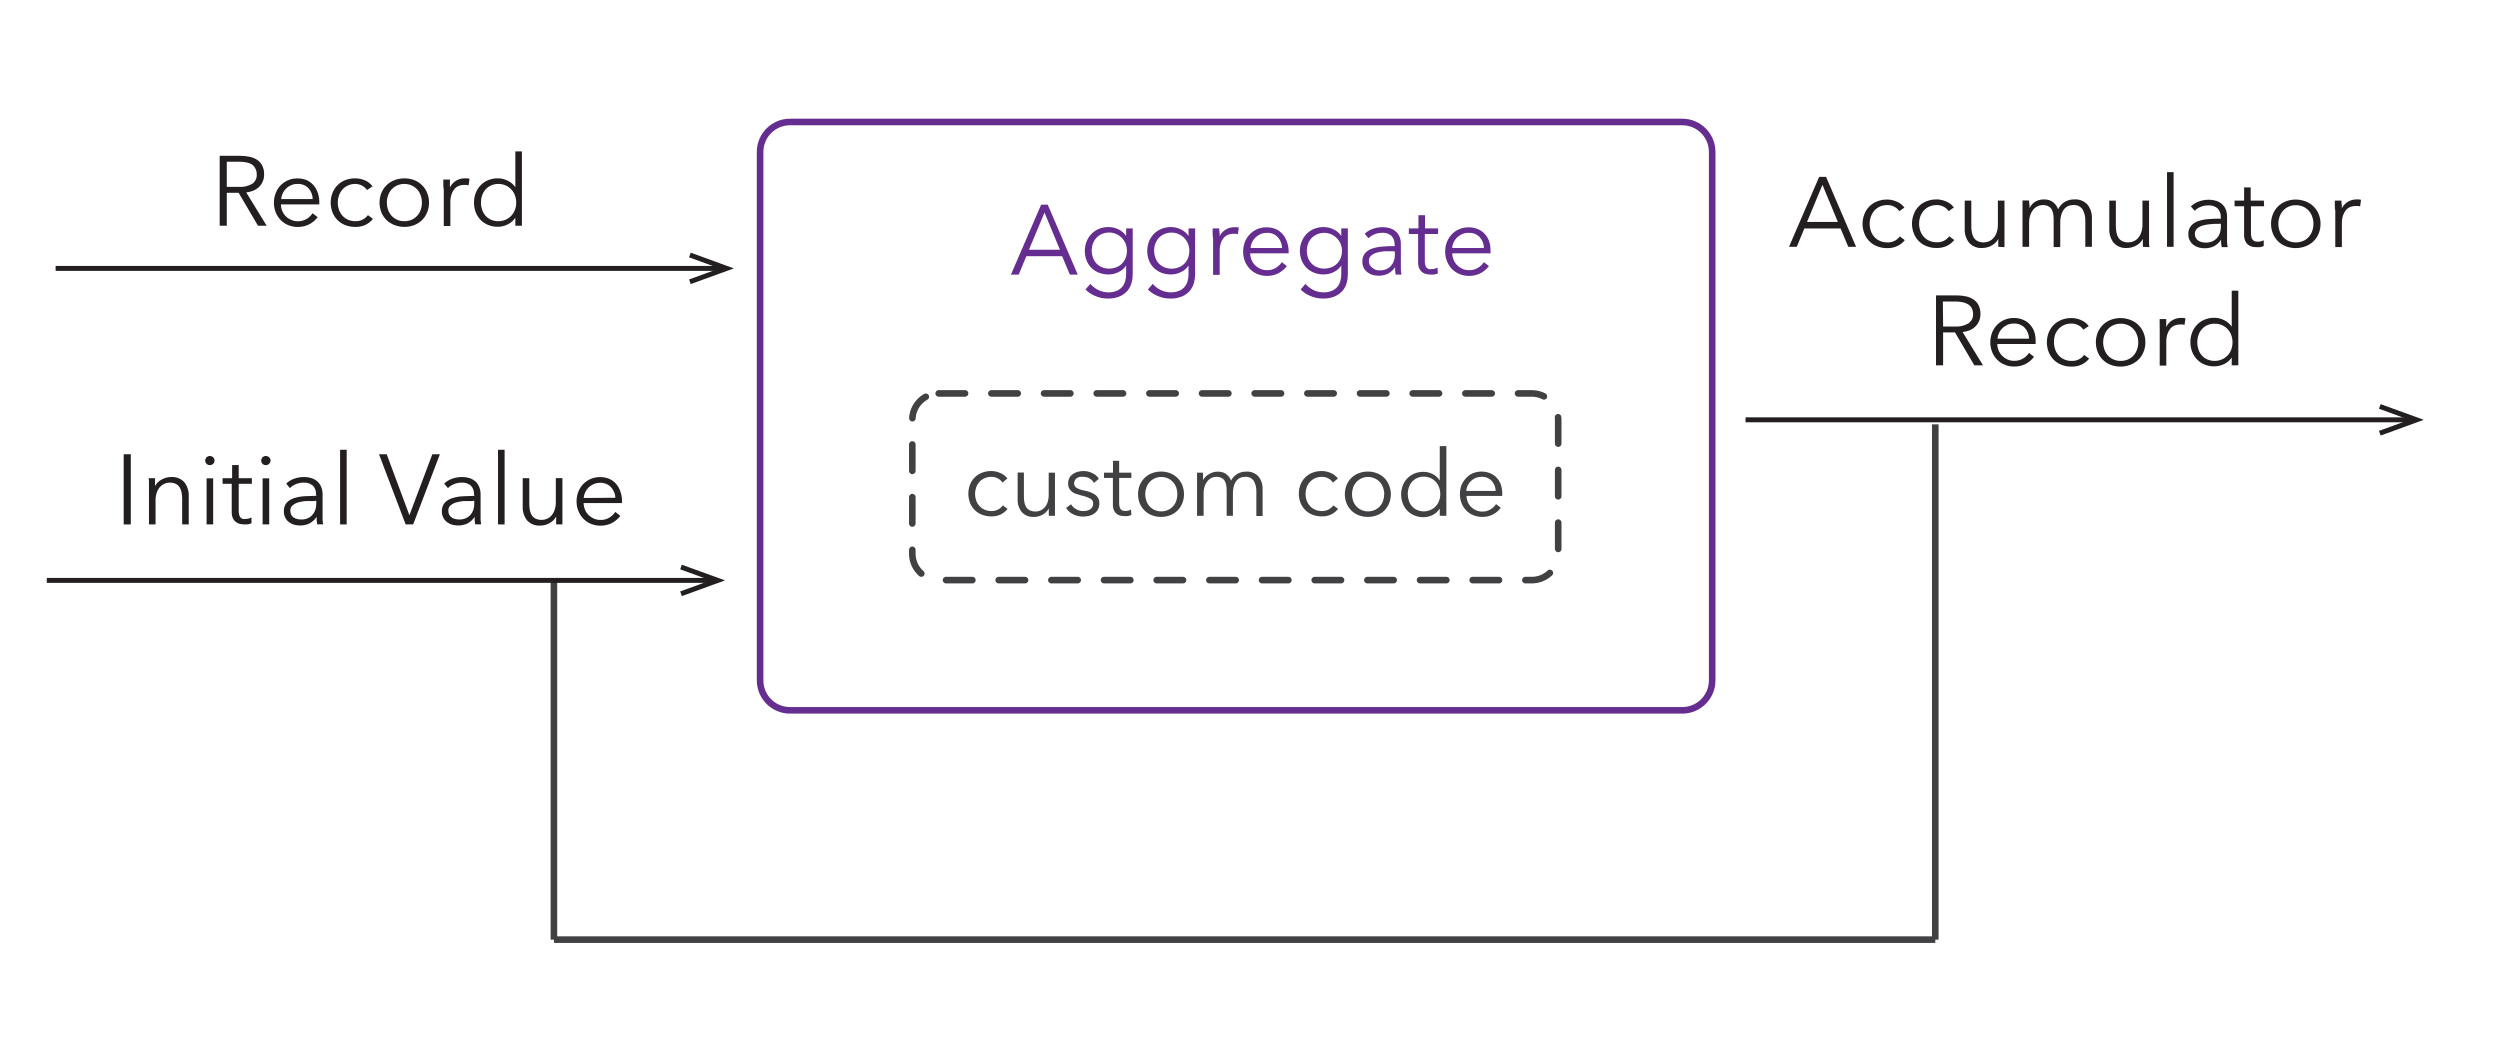
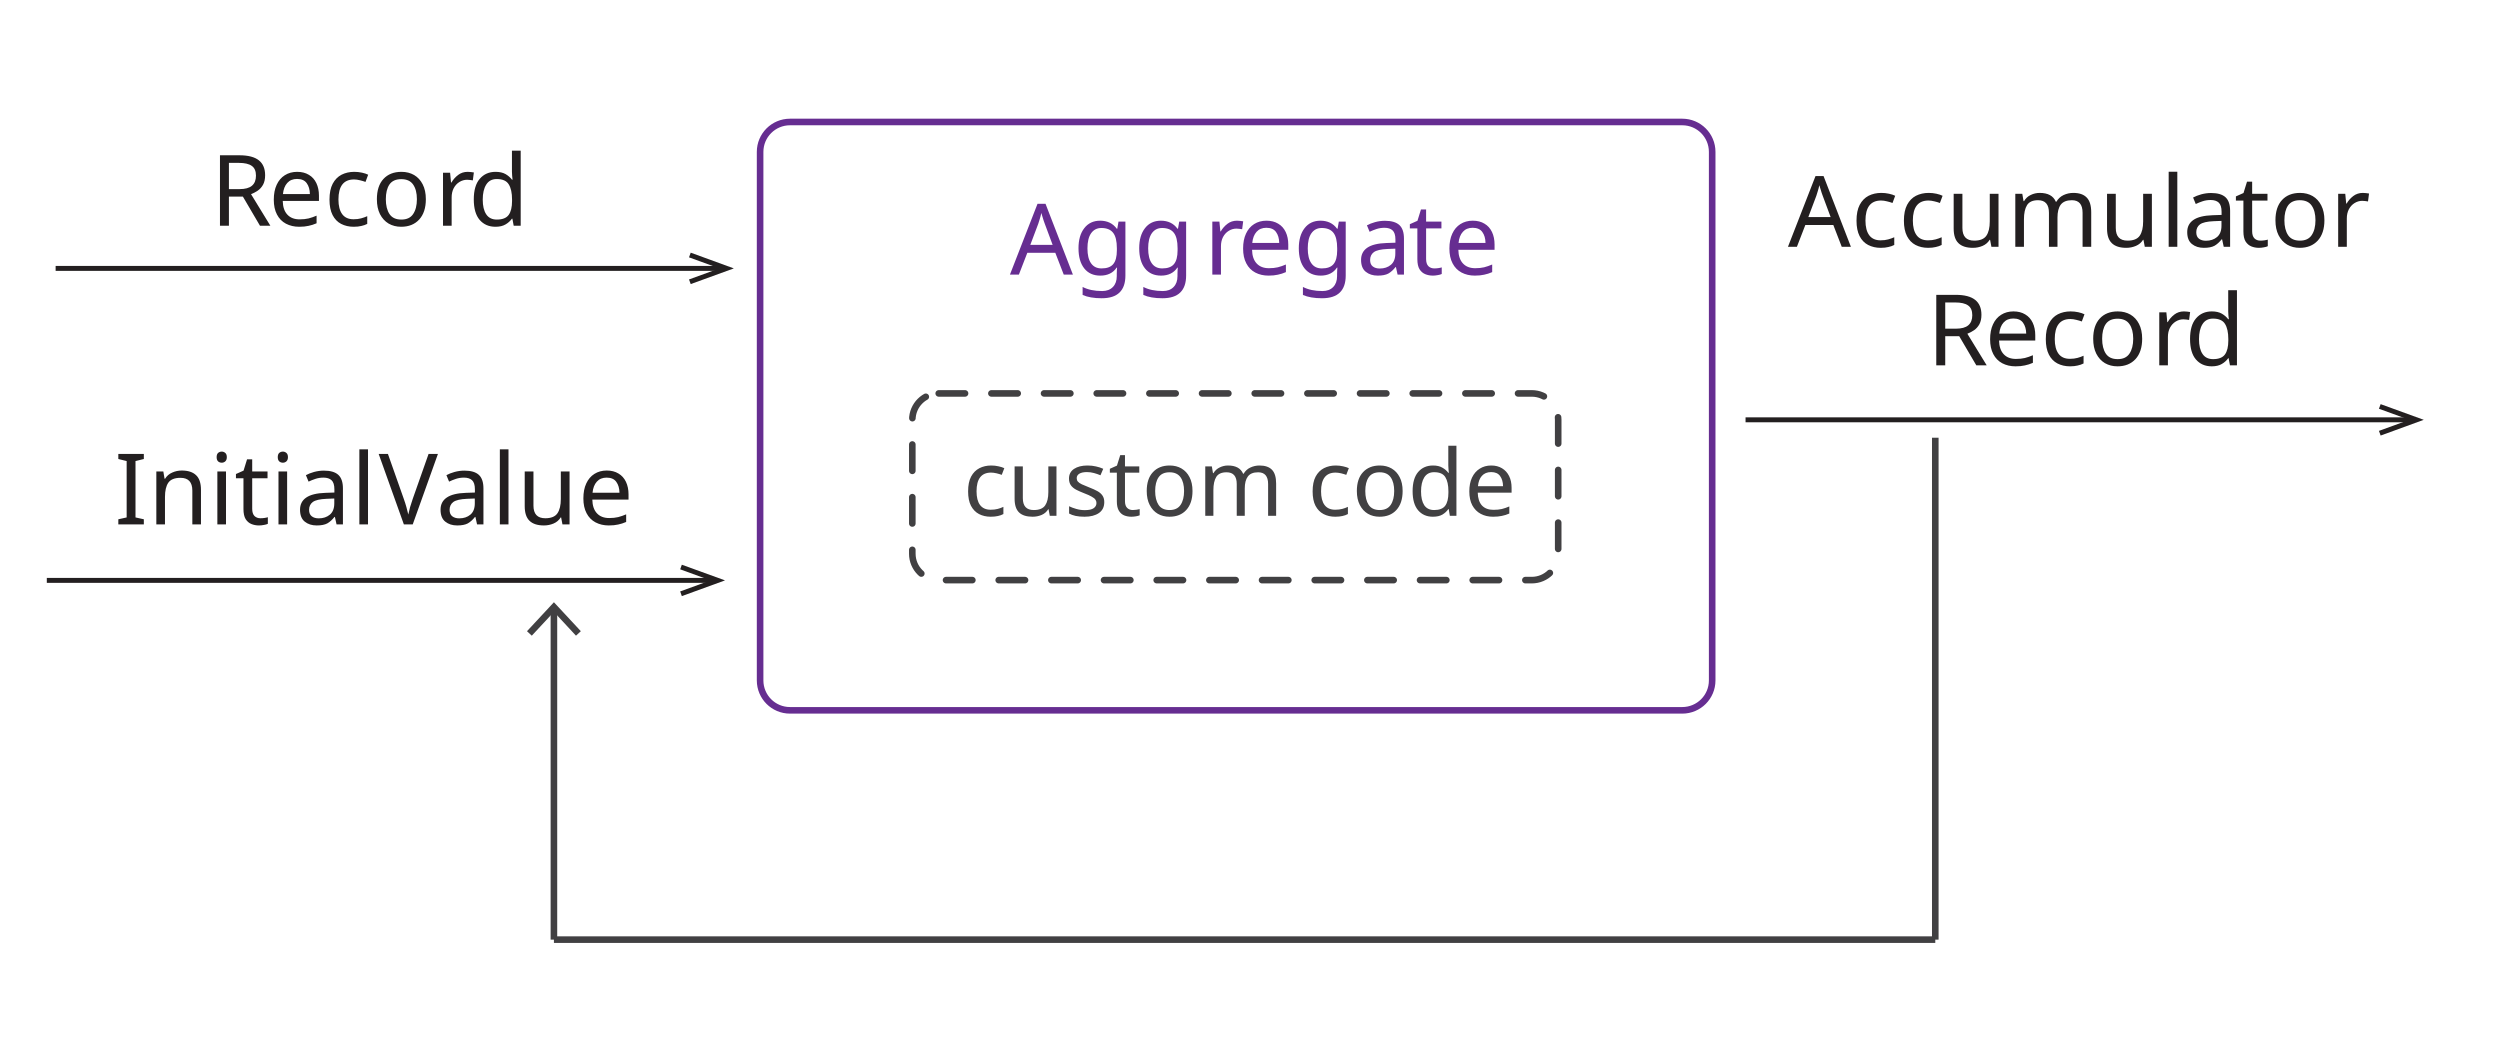
- <svg xmlns="http://www.w3.org/2000/svg" id="Layer_1" data-name="Layer 1" viewBox="0 0 379.75 157.86">
+ <svg xmlns="http://www.w3.org/2000/svg" id="Layer_1" viewBox="0 0 379.75 157.86">
  <defs>
-     <style>.cls-1,.cls-3,.cls-5,.cls-7{fill:none;}.cls-1{stroke:#662d91;}.cls-1,.cls-3{stroke-linecap:round;stroke-linejoin:round;}.cls-2{fill:#662d91;}.cls-3,.cls-7{stroke:#414042;}.cls-3{stroke-dasharray:4 4;}.cls-4{fill:#414042;}.cls-5{stroke:#231f20;stroke-width:0.75px;}.cls-5,.cls-7{stroke-miterlimit:10;}.cls-6{fill:#231f20;}</style>
+     <style>.cls-1{stroke:#662d91;}.cls-1,.cls-2,.cls-3,.cls-4{fill:none;}.cls-1,.cls-4{stroke-linecap:round;stroke-linejoin:round;}.cls-5{letter-spacing:-.01em;}.cls-6,.cls-7{fill:#231f20;}.cls-8,.cls-9{fill:#414042;}.cls-10{letter-spacing:0em;}.cls-11{letter-spacing:-.02em;}.cls-12{letter-spacing:-.01em;}.cls-13{letter-spacing:-.04em;}.cls-2{stroke:#231f20;stroke-width:.75px;}.cls-2,.cls-3{stroke-miterlimit:10;}.cls-3,.cls-4{stroke:#414042;}.cls-9{font-size:14px;}.cls-9,.cls-7,.cls-14{font-family:AvenirNext-Regular, 'Avenir Next';}.cls-7,.cls-14{font-size:15px;}.cls-14{fill:#662d91;}.cls-4{stroke-dasharray:0 0 4 4;}</style>
  </defs>
-   <rect class="cls-1" x="115.46" y="18.53" width="144.62" height="89.37" rx="4.54" />
-   <path class="cls-2" d="M154.74,41.71h-1.18l4.59-10.62h1l4.56,10.62h-1.2l-1.17-2.79H155.9Zm1.56-3.78H161l-2.34-5.64Z" />
-   <path class="cls-2" d="M165.63,43.12a3.6,3.6,0,0,0,2.69,1.29,3.21,3.21,0,0,0,1.27-.22,2.2,2.2,0,0,0,.85-.59,2.4,2.4,0,0,0,.47-.88,3.69,3.69,0,0,0,.15-1.07V40.33h0a2.66,2.66,0,0,1-1.15,1,3.38,3.38,0,0,1-1.5.36,4,4,0,0,1-1.5-.27,3.56,3.56,0,0,1-1.14-.74,3.38,3.38,0,0,1-.73-1.14,4,4,0,0,1,0-2.83,3.57,3.57,0,0,1,.73-1.16,3.5,3.5,0,0,1,1.14-.78,3.82,3.82,0,0,1,1.5-.28,3.38,3.38,0,0,1,1.5.36,2.73,2.73,0,0,1,1.15,1h0V34.69h1v7a4.86,4.86,0,0,1-.16,1.21,3.07,3.07,0,0,1-.58,1.19,3.34,3.34,0,0,1-1.16.9,4.37,4.37,0,0,1-1.91.36,4.72,4.72,0,0,1-1.86-.38,4.45,4.45,0,0,1-1.51-1Zm.2-5a3,3,0,0,0,.18,1,2.7,2.7,0,0,0,.51.87,2.41,2.41,0,0,0,.84.59,2.67,2.67,0,0,0,1.12.22,2.92,2.92,0,0,0,1.08-.2,2.49,2.49,0,0,0,.86-.55,2.67,2.67,0,0,0,.56-.86,3.1,3.1,0,0,0,.2-1.12,2.76,2.76,0,0,0-.76-1.92,2.77,2.77,0,0,0-.86-.6,2.58,2.58,0,0,0-1.08-.23,2.67,2.67,0,0,0-1.12.23,2.57,2.57,0,0,0-.84.6,2.7,2.7,0,0,0-.51.87A3,3,0,0,0,165.83,38.11Z" />
-   <path class="cls-2" d="M175.11,43.12a3.6,3.6,0,0,0,2.69,1.29,3.21,3.21,0,0,0,1.27-.22,2.2,2.2,0,0,0,.85-.59,2.4,2.4,0,0,0,.47-.88,3.69,3.69,0,0,0,.15-1.07V40.33h0a2.66,2.66,0,0,1-1.15,1,3.38,3.38,0,0,1-1.5.36,4,4,0,0,1-1.5-.27,3.56,3.56,0,0,1-1.14-.74,3.38,3.38,0,0,1-.73-1.14,4,4,0,0,1,0-2.83,3.57,3.57,0,0,1,.73-1.16,3.5,3.5,0,0,1,1.14-.78,3.82,3.82,0,0,1,1.5-.28,3.38,3.38,0,0,1,1.5.36,2.73,2.73,0,0,1,1.15,1h0V34.69h1v7a4.86,4.86,0,0,1-.16,1.21,3.07,3.07,0,0,1-.58,1.19,3.34,3.34,0,0,1-1.16.9,4.37,4.37,0,0,1-1.91.36,4.72,4.72,0,0,1-1.86-.38,4.45,4.45,0,0,1-1.51-1Zm.2-5a3,3,0,0,0,.18,1A2.7,2.7,0,0,0,176,40a2.41,2.41,0,0,0,.84.59,2.67,2.67,0,0,0,1.12.22,2.92,2.92,0,0,0,1.08-.2,2.49,2.49,0,0,0,.86-.55,2.67,2.67,0,0,0,.56-.86,3.1,3.1,0,0,0,.2-1.12,2.76,2.76,0,0,0-.76-1.92,2.77,2.77,0,0,0-.86-.6,2.58,2.58,0,0,0-1.08-.23,2.67,2.67,0,0,0-1.12.23,2.57,2.57,0,0,0-.84.6,2.7,2.7,0,0,0-.51.87A3,3,0,0,0,175.31,38.11Z" />
-   <path class="cls-2" d="M184.2,35.5c0-.3,0-.57,0-.81h1c0,.19,0,.4.05.63s0,.42,0,.57h0a2.47,2.47,0,0,1,.9-1,2.5,2.5,0,0,1,1.35-.38h.35a1.91,1.91,0,0,1,.33.06l-.14,1-.3-.06a3,3,0,0,0-.42,0,2.08,2.08,0,0,0-.78.15,1.67,1.67,0,0,0-.65.47,2.3,2.3,0,0,0-.45.82,3.64,3.64,0,0,0-.17,1.21v3.59h-1V36.23C184.22,36,184.21,35.8,184.2,35.5Z" />
-   <path class="cls-2" d="M195.74,38v.22a2.46,2.46,0,0,1,0,.26H189.9a2.74,2.74,0,0,0,.21,1,2.5,2.5,0,0,0,.54.81,2.7,2.7,0,0,0,.81.55,2.6,2.6,0,0,0,1,.2,2.46,2.46,0,0,0,1.37-.37,2.76,2.76,0,0,0,.88-.85l.76.6a3.77,3.77,0,0,1-1.39,1.14,3.83,3.83,0,0,1-1.62.35,3.64,3.64,0,0,1-1.45-.28,3.28,3.28,0,0,1-1.15-.77,3.75,3.75,0,0,1-.76-1.17,4.14,4.14,0,0,1,0-2.94,3.56,3.56,0,0,1,.75-1.17,3.35,3.35,0,0,1,1.12-.77,3.43,3.43,0,0,1,1.4-.28,3.47,3.47,0,0,1,1.45.28,2.88,2.88,0,0,1,1,.75,3.25,3.25,0,0,1,.64,1.1A4.24,4.24,0,0,1,195.74,38Zm-1-.33a2.49,2.49,0,0,0-.64-1.64,2.13,2.13,0,0,0-1.68-.66,2.48,2.48,0,0,0-.95.19,2.67,2.67,0,0,0-.76.51,2.57,2.57,0,0,0-.53.74,2.33,2.33,0,0,0-.22.86Z" />
-   <path class="cls-2" d="M198.3,43.12A3.6,3.6,0,0,0,201,44.41a3.21,3.21,0,0,0,1.27-.22,2.2,2.2,0,0,0,.85-.59,2.4,2.4,0,0,0,.47-.88,3.69,3.69,0,0,0,.15-1.07V40.33h0a2.66,2.66,0,0,1-1.15,1,3.39,3.39,0,0,1-1.51.36,4,4,0,0,1-1.49-.27,3.56,3.56,0,0,1-1.14-.74,3.38,3.38,0,0,1-.73-1.14,3.84,3.84,0,0,1,0-2.83,3.57,3.57,0,0,1,.73-1.16,3.5,3.5,0,0,1,1.14-.78,3.8,3.8,0,0,1,1.49-.28,3.34,3.34,0,0,1,1.5.36,2.7,2.7,0,0,1,1.16,1h0V34.69h1v7a4.86,4.86,0,0,1-.16,1.21,3.07,3.07,0,0,1-.58,1.19,3.38,3.38,0,0,1-1.17.9,4.29,4.29,0,0,1-1.9.36,4.72,4.72,0,0,1-1.86-.38,4.45,4.45,0,0,1-1.51-1Zm.2-5a3.3,3.3,0,0,0,.17,1,2.72,2.72,0,0,0,.52.87,2.41,2.41,0,0,0,.84.59,2.67,2.67,0,0,0,1.12.22,2.92,2.92,0,0,0,1.08-.2,2.45,2.45,0,0,0,.85-.55,2.54,2.54,0,0,0,.57-.86,3.1,3.1,0,0,0,.2-1.12,2.84,2.84,0,0,0-.2-1,2.68,2.68,0,0,0-.57-.87,2.73,2.73,0,0,0-.85-.6,2.58,2.58,0,0,0-1.08-.23,2.67,2.67,0,0,0-1.12.23,2.57,2.57,0,0,0-.84.6,2.72,2.72,0,0,0-.52.87A3.3,3.3,0,0,0,198.5,38.11Z" />
-   <path class="cls-2" d="M211.83,37.17a1.77,1.77,0,0,0-.48-1.36,2,2,0,0,0-1.39-.45,3,3,0,0,0-1.17.23,2.82,2.82,0,0,0-.92.6l-.57-.68a3.33,3.33,0,0,1,1.15-.72,4.28,4.28,0,0,1,1.61-.28,3.38,3.38,0,0,1,1.07.16,2.44,2.44,0,0,1,.87.47,2.11,2.11,0,0,1,.58.79,2.81,2.81,0,0,1,.21,1.13v3.07q0,.4,0,.84a6,6,0,0,0,.09.74H212c0-.17-.06-.36-.08-.56a5.78,5.78,0,0,1,0-.58h0a2.88,2.88,0,0,1-1.09,1,3.12,3.12,0,0,1-1.46.31,3.44,3.44,0,0,1-.83-.11,2.34,2.34,0,0,1-.78-.37,2,2,0,0,1-.82-1.66,1.89,1.89,0,0,1,.41-1.28,2.45,2.45,0,0,1,1.11-.71,6,6,0,0,1,1.58-.3c.59-.05,1.21-.07,1.85-.07Zm-.3,1c-.42,0-.84,0-1.27,0a6.21,6.21,0,0,0-1.15.21,2.23,2.23,0,0,0-.85.46,1,1,0,0,0-.33.79,1.33,1.33,0,0,0,.14.63,1.31,1.31,0,0,0,.39.42A1.56,1.56,0,0,0,209,41a2.32,2.32,0,0,0,.59.07,2.25,2.25,0,0,0,1-.19,1.93,1.93,0,0,0,.71-.51,2.18,2.18,0,0,0,.43-.74,2.64,2.64,0,0,0,.15-.89V38.2Z" />
-   <path class="cls-2" d="M218.43,35.54h-2v4.1a2,2,0,0,0,.08.64.94.94,0,0,0,.21.4.79.79,0,0,0,.34.2,1.86,1.86,0,0,0,.42,0,1.72,1.72,0,0,0,.44-.06,1.92,1.92,0,0,0,.44-.17l.05.89a3.58,3.58,0,0,1-.56.16,4.26,4.26,0,0,1-.64,0,2.61,2.61,0,0,1-.6-.08,1.53,1.53,0,0,1-.59-.28,1.73,1.73,0,0,1-.44-.57,2.31,2.31,0,0,1-.17-.95V35.54H214v-.85h1.46v-2h1v2h2Z" />
-   <path class="cls-2" d="M226.41,38v.22a2.46,2.46,0,0,1,0,.26h-5.81a2.55,2.55,0,0,0,.21,1,2.22,2.22,0,0,0,.54.81,2.65,2.65,0,0,0,.8.55,2.6,2.6,0,0,0,1,.2,2.44,2.44,0,0,0,1.37-.37,2.66,2.66,0,0,0,.88-.85l.77.6a3.85,3.85,0,0,1-1.39,1.14,3.91,3.91,0,0,1-1.63.35,3.67,3.67,0,0,1-1.45-.28,3.47,3.47,0,0,1-1.15-.77,3.56,3.56,0,0,1-.75-1.17,3.74,3.74,0,0,1-.28-1.47,3.92,3.92,0,0,1,.27-1.47,3.56,3.56,0,0,1,.75-1.17,3.29,3.29,0,0,1,1.13-.77,3.35,3.35,0,0,1,1.39-.28,3.47,3.47,0,0,1,1.45.28,2.88,2.88,0,0,1,1.05.75,3.09,3.09,0,0,1,.64,1.1A4,4,0,0,1,226.41,38Zm-1-.33a2.53,2.53,0,0,0-.63-1.64,2.16,2.16,0,0,0-1.69-.66,2.48,2.48,0,0,0-1,.19,2.67,2.67,0,0,0-.76.51,2.57,2.57,0,0,0-.53.74,2.33,2.33,0,0,0-.22.86Z" />
-   <rect class="cls-3" x="138.58" y="59.76" width="98.11" height="28.36" rx="4.01" />
-   <path class="cls-4" d="M152.27,73.3a1.84,1.84,0,0,0-.69-.63,2.1,2.1,0,0,0-1-.24,2.59,2.59,0,0,0-1,.2,2.41,2.41,0,0,0-.8.56,2.53,2.53,0,0,0-.5.84,3,3,0,0,0-.17,1,2.91,2.91,0,0,0,.17,1,2.39,2.39,0,0,0,.5.83,2.11,2.11,0,0,0,.78.56,2.48,2.48,0,0,0,1,.21,2.16,2.16,0,0,0,1.06-.24,2.28,2.28,0,0,0,.72-.62l.71.53a3,3,0,0,1-1,.83,3.15,3.15,0,0,1-1.46.31,3.85,3.85,0,0,1-1.44-.26,3.09,3.09,0,0,1-1.1-.72,3.21,3.21,0,0,1-.71-1.09,3.91,3.91,0,0,1,0-2.75,3.21,3.21,0,0,1,.71-1.09,3.09,3.09,0,0,1,1.1-.72,3.85,3.85,0,0,1,1.44-.26,3.4,3.4,0,0,1,1.33.29,2.58,2.58,0,0,1,1.1.84Z" />
-   <path class="cls-4" d="M159.31,78.35c0-.18,0-.37,0-.59s0-.39,0-.53h0a2.2,2.2,0,0,1-.91.93,2.63,2.63,0,0,1-1.33.36,2.33,2.33,0,0,1-1.87-.74,3,3,0,0,1-.62-2v-4h.95v3.62a5.32,5.32,0,0,0,.08.94,2,2,0,0,0,.29.72,1.4,1.4,0,0,0,.55.47,2,2,0,0,0,.86.17,1.87,1.87,0,0,0,.73-.15,1.93,1.93,0,0,0,.64-.47,2.29,2.29,0,0,0,.45-.8,3.51,3.51,0,0,0,.17-1.14V71.8h.95v5.11c0,.18,0,.4,0,.68s0,.54,0,.76Z" />
-   <path class="cls-4" d="M166.17,73.35a1.66,1.66,0,0,0-.63-.66,1.89,1.89,0,0,0-1-.26,2.83,2.83,0,0,0-.5,0,1.3,1.3,0,0,0-.45.19,1,1,0,0,0-.31.32.85.85,0,0,0-.12.46.79.79,0,0,0,.38.71,3.58,3.58,0,0,0,1.19.41,4,4,0,0,1,1.71.69,1.52,1.52,0,0,1,.55,1.23,1.78,1.78,0,0,1-.78,1.57,2.17,2.17,0,0,1-.79.35,3.87,3.87,0,0,1-.89.11,3.42,3.42,0,0,1-1.44-.31,2.63,2.63,0,0,1-1.15-1l.76-.56a1.92,1.92,0,0,0,.74.73,2,2,0,0,0,1.08.3,2.72,2.72,0,0,0,.58-.06,1.27,1.27,0,0,0,.49-.2,1,1,0,0,0,.34-.35,1.13,1.13,0,0,0,.13-.54.83.83,0,0,0-.5-.78,6.64,6.64,0,0,0-1.44-.48l-.62-.18a2.31,2.31,0,0,1-.61-.3,1.64,1.64,0,0,1-.46-.52,1.49,1.49,0,0,1-.18-.77,1.79,1.79,0,0,1,.19-.86,1.73,1.73,0,0,1,.53-.58,2.35,2.35,0,0,1,.75-.35,3.58,3.58,0,0,1,.87-.11,2.94,2.94,0,0,1,1.32.31,2.07,2.07,0,0,1,1,.87Z" />
-   <path class="cls-4" d="M171.86,72.6H170v3.82a2.06,2.06,0,0,0,.07.6.87.87,0,0,0,.2.37.68.68,0,0,0,.32.18,1.23,1.23,0,0,0,.39.05,2,2,0,0,0,.41-.05,1.84,1.84,0,0,0,.41-.16l.05.83a4.61,4.61,0,0,1-.53.15,3.65,3.65,0,0,1-.59,0,2.2,2.2,0,0,1-.56-.07,1.33,1.33,0,0,1-.55-.26,1.48,1.48,0,0,1-.41-.53,2.05,2.05,0,0,1-.16-.89V72.6H167.7v-.8h1.36V70H170V71.8h1.85Z" />
-   <path class="cls-4" d="M179.85,75.07a3.65,3.65,0,0,1-.26,1.38,3.24,3.24,0,0,1-.72,1.09,3.28,3.28,0,0,1-1.1.72,3.86,3.86,0,0,1-1.42.26,3.79,3.79,0,0,1-1.4-.26,3.09,3.09,0,0,1-1.1-.72,3.42,3.42,0,0,1-.73-1.09,3.91,3.91,0,0,1,0-2.75,3.42,3.42,0,0,1,.73-1.09,3.09,3.09,0,0,1,1.1-.72,3.79,3.79,0,0,1,1.4-.26,3.86,3.86,0,0,1,1.42.26,3.28,3.28,0,0,1,1.1.72,3.24,3.24,0,0,1,.72,1.09A3.63,3.63,0,0,1,179.85,75.07Zm-1,0a3.12,3.12,0,0,0-.17-1,2.43,2.43,0,0,0-1.28-1.41,2.51,2.51,0,0,0-1-.21,2.43,2.43,0,0,0-1,.21,2.46,2.46,0,0,0-.78.57,2.33,2.33,0,0,0-.49.84,3,3,0,0,0,0,2,2.33,2.33,0,0,0,.49.84,2.29,2.29,0,0,0,.78.56,2.43,2.43,0,0,0,1,.21,2.51,2.51,0,0,0,1-.21,2.19,2.19,0,0,0,.78-.56,2.35,2.35,0,0,0,.5-.84A3.13,3.13,0,0,0,178.84,75.07Z" />
-   <path class="cls-4" d="M183.69,72a2.42,2.42,0,0,1,1.3-.36,2.64,2.64,0,0,1,.55.06,1.74,1.74,0,0,1,.56.21,2.24,2.24,0,0,1,.51.43A2.5,2.5,0,0,1,187,73a2.5,2.5,0,0,1,.92-1,2.58,2.58,0,0,1,1.38-.36,2.33,2.33,0,0,1,1.87.74,3,3,0,0,1,.62,2v4h-.95V74.72a3.21,3.21,0,0,0-.38-1.66,1.42,1.42,0,0,0-1.31-.63,1.71,1.71,0,0,0-.88.21,1.58,1.58,0,0,0-.57.55,2.46,2.46,0,0,0-.32.78,4.41,4.41,0,0,0-.1.89v3.49h-.95V74.53a4.65,4.65,0,0,0-.07-.87A1.78,1.78,0,0,0,186,73a1.06,1.06,0,0,0-.49-.42,1.75,1.75,0,0,0-.78-.15,1.71,1.71,0,0,0-.68.15,1.82,1.82,0,0,0-.61.47,2.46,2.46,0,0,0-.45.8,3.52,3.52,0,0,0-.16,1.14v3.36h-1V73.24c0-.18,0-.41,0-.69s0-.53,0-.75h.91c0,.18,0,.37,0,.59s0,.39,0,.53h0A2.32,2.32,0,0,1,183.69,72Z" />
-   <path class="cls-4" d="M202.47,73.3a1.76,1.76,0,0,0-.69-.63,2.07,2.07,0,0,0-1-.24,2.63,2.63,0,0,0-1,.2,2.36,2.36,0,0,0-.79.56,2.56,2.56,0,0,0-.51.84,3.19,3.19,0,0,0-.17,1,3.15,3.15,0,0,0,.17,1,2.56,2.56,0,0,0,.5.83,2.29,2.29,0,0,0,.78.56,2.51,2.51,0,0,0,1,.21,2.13,2.13,0,0,0,1.06-.24,2.28,2.28,0,0,0,.72-.62l.71.53a3,3,0,0,1-1,.83,3.12,3.12,0,0,1-1.46.31,3.89,3.89,0,0,1-1.44-.26,3.09,3.09,0,0,1-1.1-.72,3.37,3.37,0,0,1-.71-1.09,3.91,3.91,0,0,1,0-2.75,3.37,3.37,0,0,1,.71-1.09,3.09,3.09,0,0,1,1.1-.72,3.89,3.89,0,0,1,1.44-.26,3.48,3.48,0,0,1,1.34.29,2.64,2.64,0,0,1,1.1.84Z" />
-   <path class="cls-4" d="M211.27,75.07a3.65,3.65,0,0,1-.26,1.38,3.57,3.57,0,0,1-.72,1.09,3.23,3.23,0,0,1-1.11.72,3.8,3.8,0,0,1-1.41.26,3.75,3.75,0,0,1-1.4-.26,3.22,3.22,0,0,1-1.83-1.81,3.77,3.77,0,0,1,0-2.75,3.22,3.22,0,0,1,1.83-1.81,3.75,3.75,0,0,1,1.4-.26,3.8,3.8,0,0,1,1.41.26,3.23,3.23,0,0,1,1.11.72A3.57,3.57,0,0,1,211,73.7,3.63,3.63,0,0,1,211.27,75.07Zm-1,0a2.88,2.88,0,0,0-.18-1,2.33,2.33,0,0,0-.49-.84,2.39,2.39,0,0,0-.79-.57,2.46,2.46,0,0,0-1-.21,2.4,2.4,0,0,0-1,.21,2.35,2.35,0,0,0-.78.57,2.5,2.5,0,0,0-.5.84,3.18,3.18,0,0,0,0,2,2.5,2.5,0,0,0,.5.84,2.19,2.19,0,0,0,.78.56,2.4,2.4,0,0,0,1,.21,2.46,2.46,0,0,0,1-.21,2.23,2.23,0,0,0,.79-.56,2.33,2.33,0,0,0,.49-.84A2.9,2.9,0,0,0,210.26,75.07Z" />
-   <path class="cls-4" d="M218.7,77.24a2.73,2.73,0,0,1-1.09,1,3.25,3.25,0,0,1-1.39.32,3.48,3.48,0,0,1-1.39-.27,3,3,0,0,1-1.06-.73,3.07,3.07,0,0,1-.69-1.09,3.8,3.8,0,0,1,0-2.71,3.21,3.21,0,0,1,.69-1.1,3.06,3.06,0,0,1,1.06-.72,3.48,3.48,0,0,1,1.39-.27,3.12,3.12,0,0,1,1.39.33,2.68,2.68,0,0,1,1.09,1h0V67.77h1V78.35h-1V77.24Zm-4.86-2.17a3.13,3.13,0,0,0,.17,1,2.31,2.31,0,0,0,.48.84,2.11,2.11,0,0,0,.78.56,2.52,2.52,0,0,0,1,.21,2.44,2.44,0,0,0,1-.21,2.48,2.48,0,0,0,.8-.55,2.44,2.44,0,0,0,.52-.83,3,3,0,0,0,0-2.09,2.58,2.58,0,0,0-.52-.84,2.51,2.51,0,0,0-.8-.56,2.6,2.6,0,0,0-1-.2,2.52,2.52,0,0,0-1,.21,2.25,2.25,0,0,0-.78.57,2.31,2.31,0,0,0-.48.84A3.12,3.12,0,0,0,213.84,75.07Z" />
-   <path class="cls-4" d="M228.19,74.88v.21a2.09,2.09,0,0,1,0,.24h-5.43a2.61,2.61,0,0,0,.19.92,2.31,2.31,0,0,0,.51.76,2.49,2.49,0,0,0,.75.51,2.43,2.43,0,0,0,.94.19,2.31,2.31,0,0,0,1.28-.35,2.59,2.59,0,0,0,.82-.79l.72.56a3.4,3.4,0,0,1-2.82,1.39,3.57,3.57,0,0,1-1.35-.26,3.06,3.06,0,0,1-1.07-.72,3.37,3.37,0,0,1-.71-1.09,3.65,3.65,0,0,1-.26-1.38A3.83,3.83,0,0,1,222,73.7a3.37,3.37,0,0,1,.71-1.09,3,3,0,0,1,1-.72,3.53,3.53,0,0,1,2.66,0,2.73,2.73,0,0,1,1,.7,2.94,2.94,0,0,1,.6,1A4,4,0,0,1,228.19,74.88Zm-1-.31a2.34,2.34,0,0,0-.6-1.53,2,2,0,0,0-1.57-.61,2.39,2.39,0,0,0-.89.17,2.47,2.47,0,0,0-.71.48,2.41,2.41,0,0,0-.49.69,2.21,2.21,0,0,0-.21.8Z" />
-   <line class="cls-5" x1="8.45" y1="40.77" x2="109.35" y2="40.77" />
-   <polygon class="cls-6" points="104.92 43.15 104.67 42.45 109.28 40.77 104.67 39.09 104.92 38.38 111.47 40.77 104.92 43.15" />
-   <path class="cls-6" d="M34.45,34.29H33.37V23.67h3.12a6.65,6.65,0,0,1,1.45.15,3.32,3.32,0,0,1,1.15.48,2.31,2.31,0,0,1,.76.88,2.93,2.93,0,0,1,.27,1.32,2.59,2.59,0,0,1-.78,1.9,2.84,2.84,0,0,1-.86.56,3.72,3.72,0,0,1-1.08.27l3.11,5.06H39.19l-2.94-5h-1.8Zm0-5.9h1.87a3.64,3.64,0,0,0,2-.47A1.61,1.61,0,0,0,39,26.5a1.82,1.82,0,0,0-.2-.88A1.61,1.61,0,0,0,38.3,25a2.46,2.46,0,0,0-.84-.33,5.25,5.25,0,0,0-1.09-.1H34.45Z" />
-   <path class="cls-6" d="M48.5,30.57v.22a2.35,2.35,0,0,1,0,.26H42.67a2.74,2.74,0,0,0,.21,1,2.48,2.48,0,0,0,1.35,1.35,2.39,2.39,0,0,0,1,.21,2.58,2.58,0,0,0,1.38-.37,2.83,2.83,0,0,0,.87-.85l.77.6a3.77,3.77,0,0,1-1.39,1.14,3.88,3.88,0,0,1-1.63.35,3.77,3.77,0,0,1-1.44-.28,3.42,3.42,0,0,1-1.15-.77,3.75,3.75,0,0,1-.76-1.17,4.07,4.07,0,0,1,0-2.94,3.44,3.44,0,0,1,3.27-2.22,3.69,3.69,0,0,1,1.46.27,3.13,3.13,0,0,1,1,.75,3.4,3.4,0,0,1,.64,1.11A4.24,4.24,0,0,1,48.5,30.57Zm-1-.33a2.54,2.54,0,0,0-.64-1.65,2.18,2.18,0,0,0-1.69-.65,2.26,2.26,0,0,0-.94.19,2.35,2.35,0,0,0-.77.51,2.5,2.5,0,0,0-.52.73,2.44,2.44,0,0,0-.23.87Z" />
-   <path class="cls-6" d="M55.75,28.87A2,2,0,0,0,55,28.2,2.28,2.28,0,0,0,54,27.94a2.65,2.65,0,0,0-1.11.22,2.43,2.43,0,0,0-.85.6,2.7,2.7,0,0,0-.54.9,3.37,3.37,0,0,0-.19,1.12,3.31,3.31,0,0,0,.19,1.11,2.84,2.84,0,0,0,.53.89,2.57,2.57,0,0,0,.84.6,2.82,2.82,0,0,0,1.11.22,2.28,2.28,0,0,0,1.91-.92l.76.57a3.3,3.3,0,0,1-1.1.89,3.44,3.44,0,0,1-1.57.33,4.18,4.18,0,0,1-1.54-.28,3.39,3.39,0,0,1-1.94-1.94,4.14,4.14,0,0,1,0-2.94,3.45,3.45,0,0,1,1.94-1.95,4.18,4.18,0,0,1,1.54-.27,3.79,3.79,0,0,1,1.44.3,2.86,2.86,0,0,1,1.17.91Z" />
-   <path class="cls-6" d="M65.17,30.78a3.74,3.74,0,0,1-.28,1.47,3.45,3.45,0,0,1-.77,1.17,3.59,3.59,0,0,1-1.19.77,4.18,4.18,0,0,1-3,0,3.42,3.42,0,0,1-2-1.94,4,4,0,0,1,0-2.94,3.48,3.48,0,0,1,2-1.95,4.33,4.33,0,0,1,3,0,3.62,3.62,0,0,1,1.19.78,3.45,3.45,0,0,1,.77,1.17A3.74,3.74,0,0,1,65.17,30.78Zm-1.08,0a3.16,3.16,0,0,0-.19-1.11,2.71,2.71,0,0,0-.53-.9,2.57,2.57,0,0,0-.84-.6,2.65,2.65,0,0,0-1.11-.23,2.62,2.62,0,0,0-1.94.83,2.89,2.89,0,0,0-.53.9,3.4,3.4,0,0,0-.19,1.11,3.34,3.34,0,0,0,.19,1.1,2.89,2.89,0,0,0,.53.9,2.57,2.57,0,0,0,.84.6,2.73,2.73,0,0,0,1.1.22,2.82,2.82,0,0,0,1.11-.22,2.57,2.57,0,0,0,.84-.6,2.71,2.71,0,0,0,.53-.9A3.1,3.1,0,0,0,64.09,30.78Z" />
-   <path class="cls-6" d="M67.34,28.08c0-.3,0-.57,0-.81h1c0,.19,0,.4,0,.63s0,.42,0,.57h0a2.47,2.47,0,0,1,2.25-1.38H71l.32.06-.14,1-.3-.06a3,3,0,0,0-.42,0,2.08,2.08,0,0,0-.78.15,1.64,1.64,0,0,0-.65.47,2.65,2.65,0,0,0-.45.82,3.88,3.88,0,0,0-.17,1.21v3.59h-1V28.81C67.36,28.62,67.35,28.38,67.34,28.08Z" />
-   <path class="cls-6" d="M78.26,33.1a2.88,2.88,0,0,1-1.17,1,3.38,3.38,0,0,1-1.48.35,3.74,3.74,0,0,1-1.49-.29A3.3,3.3,0,0,1,73,33.4a3.53,3.53,0,0,1-.74-1.17A4.06,4.06,0,0,1,72,30.78a4.11,4.11,0,0,1,.26-1.46A3.53,3.53,0,0,1,73,28.15a3.3,3.3,0,0,1,1.14-.78,3.73,3.73,0,0,1,1.49-.28,3.25,3.25,0,0,1,1.48.35,2.86,2.86,0,0,1,1.17,1h0V23h1V34.29h-1V33.1Zm-5.2-2.32a3.34,3.34,0,0,0,.18,1.1,2.69,2.69,0,0,0,.52.9,2.43,2.43,0,0,0,.83.6,2.83,2.83,0,0,0,1.12.22,2.7,2.7,0,0,0,1.94-.81,2.59,2.59,0,0,0,.56-.9,2.88,2.88,0,0,0,.2-1.11,2.93,2.93,0,0,0-.2-1.12,2.59,2.59,0,0,0-.56-.9,2.47,2.47,0,0,0-.86-.6,2.58,2.58,0,0,0-1.08-.22,2.67,2.67,0,0,0-1.12.23,2.43,2.43,0,0,0-.83.6,2.69,2.69,0,0,0-.52.9A3.4,3.4,0,0,0,73.06,30.78Z" />
-   <line class="cls-5" x1="265.15" y1="63.77" x2="366.05" y2="63.77" />
-   <polygon class="cls-6" points="361.62 66.16 361.36 65.45 365.98 63.77 361.36 62.09 361.62 61.39 368.17 63.77 361.62 66.16" />
-   <path class="cls-6" d="M272.93,37.49h-1.18l4.58-10.62h1.05l4.56,10.62h-1.19l-1.17-2.79h-5.5Zm1.56-3.78h4.68l-2.34-5.64Z" />
-   <path class="cls-6" d="M288.5,32.08a1.93,1.93,0,0,0-.74-.67,2.16,2.16,0,0,0-1.06-.26,2.82,2.82,0,0,0-1.11.21,2.73,2.73,0,0,0-.85.6,2.92,2.92,0,0,0-.54.9A3.42,3.42,0,0,0,284,34a3.31,3.31,0,0,0,.19,1.11,2.73,2.73,0,0,0,.53.89,2.35,2.35,0,0,0,.85.6,2.57,2.57,0,0,0,1.1.22,2.2,2.2,0,0,0,1.91-.91l.76.57a3.27,3.27,0,0,1-1.1.88,3.44,3.44,0,0,1-1.57.33,4,4,0,0,1-1.54-.28,3.34,3.34,0,0,1-1.93-1.94,4,4,0,0,1,0-2.94,3.34,3.34,0,0,1,1.93-1.94,4,4,0,0,1,1.54-.28,3.63,3.63,0,0,1,1.44.31,2.72,2.72,0,0,1,1.17.91Z" />
-   <path class="cls-6" d="M296,32.08a1.93,1.93,0,0,0-.74-.67,2.16,2.16,0,0,0-1.06-.26,2.82,2.82,0,0,0-1.11.21,2.73,2.73,0,0,0-.85.6,2.92,2.92,0,0,0-.54.9,3.42,3.42,0,0,0-.19,1.12,3.31,3.31,0,0,0,.19,1.11,2.73,2.73,0,0,0,.53.89,2.35,2.35,0,0,0,.85.6,2.57,2.57,0,0,0,1.1.22,2.2,2.2,0,0,0,1.91-.91l.76.57a3.27,3.27,0,0,1-1.1.88,3.44,3.44,0,0,1-1.57.33,4,4,0,0,1-1.54-.28,3.34,3.34,0,0,1-1.93-1.94,4,4,0,0,1,0-2.94,3.34,3.34,0,0,1,1.93-1.94,4,4,0,0,1,1.54-.28,3.63,3.63,0,0,1,1.44.31,2.72,2.72,0,0,1,1.17.91Z" />
-   <path class="cls-6" d="M303.54,37.49c0-.19,0-.4,0-.63s0-.42,0-.57h0a2.41,2.41,0,0,1-1,1,2.92,2.92,0,0,1-1.43.38,2.47,2.47,0,0,1-2-.79,3.19,3.19,0,0,1-.67-2.1V30.47h1v3.89a4.4,4.4,0,0,0,.1,1,2,2,0,0,0,.3.77,1.46,1.46,0,0,0,.59.51,2.07,2.07,0,0,0,.92.18,2,2,0,0,0,.79-.17,2,2,0,0,0,.68-.5,2.54,2.54,0,0,0,.48-.86,3.69,3.69,0,0,0,.18-1.22v-3.6h1V36c0,.19,0,.43,0,.73s0,.57,0,.81Z" />
-   <path class="cls-6" d="M309.09,30.67a2.6,2.6,0,0,1,1.38-.38,3.21,3.21,0,0,1,.6.06,2.12,2.12,0,0,1,.6.23,2.54,2.54,0,0,1,.54.46,2.71,2.71,0,0,1,.42.74,2.68,2.68,0,0,1,1-1.11,2.77,2.77,0,0,1,1.47-.38,2.49,2.49,0,0,1,2,.8,3.18,3.18,0,0,1,.66,2.1v4.3h-1V33.61a3.37,3.37,0,0,0-.41-1.79,1.5,1.5,0,0,0-1.4-.67,1.84,1.84,0,0,0-.94.22,1.81,1.81,0,0,0-.61.59,2.6,2.6,0,0,0-.34.84,4.35,4.35,0,0,0-.11,1v3.73h-1V33.4a5.33,5.33,0,0,0-.07-.93,2.11,2.11,0,0,0-.26-.72,1.34,1.34,0,0,0-.52-.45,2,2,0,0,0-.84-.15,1.79,1.79,0,0,0-.73.16,2.06,2.06,0,0,0-.66.5,2.71,2.71,0,0,0-.47.86,3.69,3.69,0,0,0-.18,1.22v3.6h-1V32c0-.19,0-.44,0-.74s0-.57,0-.81h1c0,.19,0,.4.05.63s0,.42,0,.57h0A2.41,2.41,0,0,1,309.09,30.67Z" />
-   <path class="cls-6" d="M325.5,37.49c0-.19,0-.4,0-.63s0-.42,0-.57h0a2.33,2.33,0,0,1-1,1,2.92,2.92,0,0,1-1.43.38,2.47,2.47,0,0,1-2-.79,3.19,3.19,0,0,1-.67-2.1V30.47h1v3.89a4.4,4.4,0,0,0,.1,1,2,2,0,0,0,.3.77,1.46,1.46,0,0,0,.59.51,2.07,2.07,0,0,0,.92.18,2,2,0,0,0,.79-.17,2,2,0,0,0,.68-.5,2.54,2.54,0,0,0,.48-.86,3.69,3.69,0,0,0,.18-1.22v-3.6h1V36c0,.19,0,.43,0,.73s0,.57.05.81Z" />
-   <path class="cls-6" d="M330.17,37.49h-1V26.15h1Z" />
-   <path class="cls-6" d="M337.33,33a1.78,1.78,0,0,0-.49-1.36,2,2,0,0,0-1.39-.44,3,3,0,0,0-1.17.22,2.67,2.67,0,0,0-.91.6l-.58-.67a3.43,3.43,0,0,1,1.15-.72,4.35,4.35,0,0,1,1.61-.29,3.38,3.38,0,0,1,1.07.16,2.44,2.44,0,0,1,.87.47,2.29,2.29,0,0,1,.59.8,2.94,2.94,0,0,1,.21,1.12v3.08c0,.27,0,.55,0,.84a4.29,4.29,0,0,0,.1.73h-.92c0-.17-.06-.35-.08-.55s0-.4,0-.59h0a2.93,2.93,0,0,1-1.08,1,3.19,3.19,0,0,1-1.47.31,3.58,3.58,0,0,1-.83-.11,2.54,2.54,0,0,1-.78-.37,2.06,2.06,0,0,1-.58-.66,1.92,1.92,0,0,1-.24-1,1.85,1.85,0,0,1,.42-1.28,2.45,2.45,0,0,1,1.1-.71,6.08,6.08,0,0,1,1.58-.3c.6-.05,1.21-.07,1.86-.07ZM337,34c-.42,0-.84,0-1.26.05a6.32,6.32,0,0,0-1.16.21,2.31,2.31,0,0,0-.85.46,1.07,1.07,0,0,0-.33.8,1.22,1.22,0,0,0,.15.63,1.15,1.15,0,0,0,.38.41,1.65,1.65,0,0,0,.53.22,2.4,2.4,0,0,0,.6.07,2.32,2.32,0,0,0,1-.19,2,2,0,0,0,.7-.51,2,2,0,0,0,.43-.74,2.59,2.59,0,0,0,.16-.88V34Z" />
-   <path class="cls-6" d="M343.92,31.33h-2v4.09a2.35,2.35,0,0,0,.08.65.82.82,0,0,0,.22.39.7.7,0,0,0,.33.2,1.75,1.75,0,0,0,.87,0,2.32,2.32,0,0,0,.44-.16l0,.88a3.3,3.3,0,0,1-.56.16,4.16,4.16,0,0,1-.64,0,2.58,2.58,0,0,1-.6-.07,1.53,1.53,0,0,1-1-.86,2.1,2.1,0,0,1-.18-.94V31.33h-1.45v-.86h1.45v-2h1v2h2Z" />
-   <path class="cls-6" d="M352.49,34a3.74,3.74,0,0,1-.28,1.47,3.42,3.42,0,0,1-2,1.94,4.18,4.18,0,0,1-3,0,3.44,3.44,0,0,1-1.19-.77,3.61,3.61,0,0,1-.77-1.17,4,4,0,0,1,0-2.94,3.61,3.61,0,0,1,.77-1.17,3.44,3.44,0,0,1,1.19-.77,4.18,4.18,0,0,1,3,0,3.42,3.42,0,0,1,2,1.94A3.74,3.74,0,0,1,352.49,34Zm-1.08,0a3.07,3.07,0,0,0-.19-1.1,2.52,2.52,0,0,0-.53-.9,2.46,2.46,0,0,0-.84-.61,2.65,2.65,0,0,0-1.11-.22,2.57,2.57,0,0,0-1.1.22,2.46,2.46,0,0,0-.84.61,2.68,2.68,0,0,0-.53.9,3.28,3.28,0,0,0,0,2.2,2.68,2.68,0,0,0,.53.9,2.31,2.31,0,0,0,.84.6,2.57,2.57,0,0,0,1.1.22,2.65,2.65,0,0,0,1.11-.22,2.31,2.31,0,0,0,.84-.6,2.52,2.52,0,0,0,.53-.9A3.07,3.07,0,0,0,351.41,34Z" />
-   <path class="cls-6" d="M354.66,31.28c0-.3,0-.57,0-.81h1c0,.19,0,.4.05.63s0,.42,0,.57h0a2.47,2.47,0,0,1,.9-1,2.5,2.5,0,0,1,1.35-.38l.36,0,.32.06-.14,1-.3-.06-.42,0a2.08,2.08,0,0,0-.78.15,1.75,1.75,0,0,0-.65.47,2.78,2.78,0,0,0-.45.82,3.92,3.92,0,0,0-.17,1.21v3.59h-1V32C354.68,31.83,354.67,31.58,354.66,31.28Z" />
-   <path class="cls-6" d="M295.16,55.49h-1.08V44.87h3.12a6.65,6.65,0,0,1,1.45.15,3.15,3.15,0,0,1,1.15.49,2.24,2.24,0,0,1,.76.88,2.93,2.93,0,0,1,.27,1.32,2.61,2.61,0,0,1-.21,1.06,2.56,2.56,0,0,1-.57.83,2.65,2.65,0,0,1-.85.57,3.8,3.8,0,0,1-1.08.27l3.1,5.05H299.9l-2.94-5h-1.8Zm0-5.89H297a3.5,3.5,0,0,0,2-.48,1.58,1.58,0,0,0,.71-1.41,1.86,1.86,0,0,0-.2-.89,1.5,1.5,0,0,0-.54-.58,2.38,2.38,0,0,0-.84-.33,5.22,5.22,0,0,0-1.09-.11h-1.92Z" />
-   <path class="cls-6" d="M309.21,51.77V52a2.18,2.18,0,0,1,0,.25h-5.82a2.74,2.74,0,0,0,.21,1,2.5,2.5,0,0,0,.54.81,2.7,2.7,0,0,0,.81.55,2.55,2.55,0,0,0,1,.2,2.5,2.5,0,0,0,1.38-.37,2.7,2.7,0,0,0,.87-.84l.77.6a3.77,3.77,0,0,1-1.39,1.14,3.87,3.87,0,0,1-1.63.34,3.59,3.59,0,0,1-1.44-.28,3.28,3.28,0,0,1-1.15-.77,3.75,3.75,0,0,1-.76-1.17,4.07,4.07,0,0,1,0-2.94,3.56,3.56,0,0,1,.75-1.17,3.51,3.51,0,0,1,2.52-1.05,3.52,3.52,0,0,1,1.46.28,2.88,2.88,0,0,1,1.05.75,3.25,3.25,0,0,1,.64,1.1A4.24,4.24,0,0,1,309.21,51.77Zm-1-.33a2.49,2.49,0,0,0-.64-1.64,2.14,2.14,0,0,0-1.69-.65,2.42,2.42,0,0,0-.94.18,2.72,2.72,0,0,0-.77.51,2.54,2.54,0,0,0-.52.74,2.34,2.34,0,0,0-.23.86Z" />
-   <path class="cls-6" d="M316.46,50.08a1.93,1.93,0,0,0-.74-.67,2.16,2.16,0,0,0-1.06-.26,2.82,2.82,0,0,0-1.11.21,2.73,2.73,0,0,0-.85.6,2.92,2.92,0,0,0-.54.9A3.42,3.42,0,0,0,312,52a3.31,3.31,0,0,0,.19,1.11,2.73,2.73,0,0,0,.53.89,2.35,2.35,0,0,0,.85.6,2.57,2.57,0,0,0,1.1.22,2.2,2.2,0,0,0,1.91-.91l.76.57a3.27,3.27,0,0,1-1.1.88,3.44,3.44,0,0,1-1.57.33,4,4,0,0,1-1.54-.28,3.4,3.4,0,0,1-1.18-.77,3.58,3.58,0,0,1-.76-1.17,4.14,4.14,0,0,1,0-2.94,3.58,3.58,0,0,1,.76-1.17,3.4,3.4,0,0,1,1.18-.77,4,4,0,0,1,1.54-.28,3.63,3.63,0,0,1,1.44.31,2.72,2.72,0,0,1,1.17.91Z" />
-   <path class="cls-6" d="M325.88,52a3.74,3.74,0,0,1-.28,1.47,3.42,3.42,0,0,1-2,1.94,4.18,4.18,0,0,1-3,0,3.44,3.44,0,0,1-1.19-.77,3.61,3.61,0,0,1-.77-1.17,4,4,0,0,1,0-2.94,3.61,3.61,0,0,1,.77-1.17,3.44,3.44,0,0,1,1.19-.77,4.18,4.18,0,0,1,3,0,3.42,3.42,0,0,1,2,1.94A3.74,3.74,0,0,1,325.88,52Zm-1.08,0a3.07,3.07,0,0,0-.19-1.1,2.52,2.52,0,0,0-.53-.9,2.46,2.46,0,0,0-.84-.61,2.65,2.65,0,0,0-1.11-.22,2.57,2.57,0,0,0-1.1.22,2.46,2.46,0,0,0-.84.61,2.68,2.68,0,0,0-.53.9,3.28,3.28,0,0,0,0,2.2,2.68,2.68,0,0,0,.53.9,2.31,2.31,0,0,0,.84.6,2.57,2.57,0,0,0,1.1.22,2.65,2.65,0,0,0,1.11-.22,2.31,2.31,0,0,0,.84-.6,2.52,2.52,0,0,0,.53-.9A3.07,3.07,0,0,0,324.8,52Z" />
-   <path class="cls-6" d="M328.05,49.28c0-.3,0-.57,0-.81h1c0,.19,0,.4,0,.63s0,.42,0,.57h0a2.38,2.38,0,0,1,.89-1,2.51,2.51,0,0,1,1.36-.38l.35,0,.32.06-.14,1-.3-.06a3,3,0,0,0-.42,0,2.08,2.08,0,0,0-.78.15,1.75,1.75,0,0,0-.65.47,2.78,2.78,0,0,0-.45.82,3.92,3.92,0,0,0-.17,1.21v3.59h-1V50C328.07,49.83,328.06,49.58,328.05,49.28Z" />
-   <path class="cls-6" d="M339,54.31a2.88,2.88,0,0,1-1.17,1,3.37,3.37,0,0,1-1.48.34,3.73,3.73,0,0,1-1.49-.28,3.3,3.3,0,0,1-1.14-.78,3.53,3.53,0,0,1-.74-1.17,4.11,4.11,0,0,1-.26-1.46,4.06,4.06,0,0,1,.26-1.45,3.53,3.53,0,0,1,.74-1.17,3.3,3.3,0,0,1,1.14-.78,3.74,3.74,0,0,1,1.49-.29,3.38,3.38,0,0,1,1.48.35,3,3,0,0,1,1.17,1h0V44.15h1V55.49h-1V54.31ZM333.77,52a3.3,3.3,0,0,0,.18,1.1,2.5,2.5,0,0,0,.52.9,2.19,2.19,0,0,0,.83.6,2.67,2.67,0,0,0,1.12.22,2.7,2.7,0,0,0,1.94-.81,2.64,2.64,0,0,0,.56-.89,3.24,3.24,0,0,0,0-2.24,2.62,2.62,0,0,0-1.42-1.5,2.74,2.74,0,0,0-1.08-.21,2.67,2.67,0,0,0-1.12.22,2.33,2.33,0,0,0-.83.61,2.5,2.5,0,0,0-.52.9A3.3,3.3,0,0,0,333.77,52Z" />
-   <line class="cls-7" x1="293.97" y1="64.46" x2="293.97" y2="142.73" />
-   <line class="cls-7" x1="293.97" y1="142.73" x2="84.14" y2="142.73" />
-   <line class="cls-7" x1="84.14" y1="142.73" x2="84.14" y2="88.02" />
-   <line class="cls-5" x1="7.11" y1="88.16" x2="108.01" y2="88.16" />
-   <polygon class="cls-6" points="103.57 90.55 103.32 89.84 107.93 88.16 103.32 86.48 103.57 85.78 110.13 88.16 103.57 90.55" />
-   <path class="cls-6" d="M19.87,79.66H18.79V69h1.08Z" />
-   <path class="cls-6" d="M23.55,72.64c0,.19,0,.4,0,.63s0,.42,0,.57h0a2.33,2.33,0,0,1,1-1A2.92,2.92,0,0,1,26,72.46a2.47,2.47,0,0,1,2,.79,3.19,3.19,0,0,1,.67,2.1v4.31h-1V75.77a5.09,5.09,0,0,0-.09-1,2.15,2.15,0,0,0-.31-.77,1.46,1.46,0,0,0-.59-.51,2.07,2.07,0,0,0-.92-.18,2,2,0,0,0-.79.17,2,2,0,0,0-.68.5,2.54,2.54,0,0,0-.48.86,3.69,3.69,0,0,0-.18,1.22v3.6h-1V74.18c0-.19,0-.43,0-.73s0-.57-.05-.81Z" />
-   <path class="cls-6" d="M32.59,69.94a.67.67,0,0,1-.22.52.76.76,0,0,1-.5.2.73.73,0,0,1-.49-.2.7.7,0,0,1,0-1,.73.73,0,0,1,.49-.2.76.76,0,0,1,.5.2A.67.67,0,0,1,32.59,69.94Zm-.21,9.72h-1v-7h1Z" />
-   <path class="cls-6" d="M38.26,73.49h-2v4.1a2.27,2.27,0,0,0,.08.64.94.94,0,0,0,.21.4.79.79,0,0,0,.34.2,1.86,1.86,0,0,0,.42,0,1.72,1.72,0,0,0,.44-.06,2.2,2.2,0,0,0,.45-.17l0,.89a3.58,3.58,0,0,1-.56.16,4.26,4.26,0,0,1-.64,0,2.61,2.61,0,0,1-.6-.08,1.49,1.49,0,0,1-.58-.28,1.63,1.63,0,0,1-.45-.57,2.31,2.31,0,0,1-.17-.95V73.49H33.81v-.85h1.45v-2h1v2h2Z" />
-   <path class="cls-6" d="M41.1,69.94a.68.68,0,0,1-.23.52.73.73,0,0,1-.49.2.76.76,0,0,1-.5-.2.72.72,0,0,1,0-1,.76.76,0,0,1,.5-.2.73.73,0,0,1,.49.2A.68.68,0,0,1,41.1,69.94Zm-.21,9.72h-1v-7h1Z" />
-   <path class="cls-6" d="M48,75.11a1.76,1.76,0,0,0-.48-1.35,2,2,0,0,0-1.4-.45,3,3,0,0,0-1.17.23,2.67,2.67,0,0,0-.91.6l-.57-.68a3.38,3.38,0,0,1,1.14-.72,4.37,4.37,0,0,1,1.62-.28,3.32,3.32,0,0,1,1.06.16,2.44,2.44,0,0,1,.87.47,2.13,2.13,0,0,1,.59.79A2.81,2.81,0,0,1,49,75v3.07q0,.4,0,.84a4.53,4.53,0,0,0,.09.74h-.92c0-.17,0-.36-.07-.56a5.78,5.78,0,0,1,0-.58h0a3,3,0,0,1-1.09,1,3.15,3.15,0,0,1-1.46.31,3.59,3.59,0,0,1-.84-.11,2.54,2.54,0,0,1-.78-.37,2,2,0,0,1-.58-.67,1.91,1.91,0,0,1-.23-1,1.89,1.89,0,0,1,.41-1.29,2.43,2.43,0,0,1,1.1-.7,6.08,6.08,0,0,1,1.58-.3c.6,0,1.22-.07,1.86-.07Zm-.3,1c-.42,0-.85,0-1.27,0a6.32,6.32,0,0,0-1.16.21,2.26,2.26,0,0,0-.84.46,1,1,0,0,0-.33.79,1.22,1.22,0,0,0,.14.63,1.18,1.18,0,0,0,.38.42,1.65,1.65,0,0,0,.53.22,2.46,2.46,0,0,0,.6.07,2.25,2.25,0,0,0,1-.19,1.89,1.89,0,0,0,.7-.51,2.2,2.2,0,0,0,.44-.74,2.64,2.64,0,0,0,.15-.89v-.52Z" />
-   <path class="cls-6" d="M52.66,79.66h-1V68.32h1Z" />
-   <path class="cls-6" d="M62.19,78.26h0L65.67,69h1.15L62.76,79.66H61.62L57.57,69h1.17Z" />
-   <path class="cls-6" d="M72,75.11a1.76,1.76,0,0,0-.48-1.35,2,2,0,0,0-1.39-.45,3,3,0,0,0-1.17.23,2.82,2.82,0,0,0-.92.6l-.57-.68a3.33,3.33,0,0,1,1.15-.72,4.28,4.28,0,0,1,1.61-.28,3.38,3.38,0,0,1,1.07.16,2.44,2.44,0,0,1,.87.47,2.11,2.11,0,0,1,.58.79A2.81,2.81,0,0,1,73,75v3.07q0,.4,0,.84a6,6,0,0,0,.09.74h-.91c0-.17-.06-.36-.08-.56a5.78,5.78,0,0,1,0-.58h0a2.88,2.88,0,0,1-1.09,1,3.12,3.12,0,0,1-1.46.31,3.44,3.44,0,0,1-.83-.11,2.34,2.34,0,0,1-.78-.37,2,2,0,0,1-.82-1.66,1.94,1.94,0,0,1,.41-1.29,2.52,2.52,0,0,1,1.11-.7,6,6,0,0,1,1.58-.3c.59,0,1.21-.07,1.85-.07Zm-.3,1c-.42,0-.84,0-1.27,0a6.21,6.21,0,0,0-1.15.21,2.23,2.23,0,0,0-.85.46,1,1,0,0,0-.33.79,1.33,1.33,0,0,0,.14.63,1.31,1.31,0,0,0,.39.42,1.56,1.56,0,0,0,.53.22,2.32,2.32,0,0,0,.59.07,2.25,2.25,0,0,0,1-.19,1.93,1.93,0,0,0,.71-.51,2.18,2.18,0,0,0,.43-.74,2.64,2.64,0,0,0,.15-.89v-.52Z" />
-   <path class="cls-6" d="M76.65,79.66h-1V68.32h1Z" />
-   <path class="cls-6" d="M84.48,79.66c0-.19,0-.4,0-.63s0-.42,0-.57h0a2.35,2.35,0,0,1-1,1,2.88,2.88,0,0,1-1.42.38,2.49,2.49,0,0,1-2-.8,3.18,3.18,0,0,1-.66-2.1v-4.3h1v3.88a5.2,5.2,0,0,0,.09,1,2.14,2.14,0,0,0,.3.77,1.44,1.44,0,0,0,.59.5,2.07,2.07,0,0,0,.92.18,2,2,0,0,0,.79-.16,2,2,0,0,0,.68-.5,2.54,2.54,0,0,0,.48-.86,3.69,3.69,0,0,0,.18-1.22v-3.6h1v5.47c0,.19,0,.44,0,.74s0,.57,0,.81Z" />
-   <path class="cls-6" d="M94.48,75.94v.22a2.35,2.35,0,0,1,0,.26H88.65a2.74,2.74,0,0,0,.21,1,2.5,2.5,0,0,0,.54.81,2.7,2.7,0,0,0,.81.55,2.55,2.55,0,0,0,1,.2,2.44,2.44,0,0,0,1.37-.37,2.66,2.66,0,0,0,.88-.85l.77.6a3.85,3.85,0,0,1-1.39,1.14,3.91,3.91,0,0,1-1.63.35,3.67,3.67,0,0,1-1.45-.28,3.33,3.33,0,0,1-1.14-.77,3.58,3.58,0,0,1-.76-1.17,3.74,3.74,0,0,1-.28-1.47,3.92,3.92,0,0,1,.27-1.47,3.56,3.56,0,0,1,.75-1.17,3.51,3.51,0,0,1,2.52-1.05,3.52,3.52,0,0,1,1.46.28,2.88,2.88,0,0,1,1,.75,3.07,3.07,0,0,1,.63,1.1A4,4,0,0,1,94.48,75.94Zm-1-.33A2.54,2.54,0,0,0,92.81,74a2.16,2.16,0,0,0-1.69-.66,2.43,2.43,0,0,0-.94.19,2.72,2.72,0,0,0-.77.51,2.54,2.54,0,0,0-.52.74,2.34,2.34,0,0,0-.23.86Z" />
+   <rect class="cls-1" x="115.46" y="18.53" width="144.62" height="89.37" rx="4.54" ry="4.54" />
+   <text class="cls-14" transform="translate(153.41 41.71)">
+     <tspan x="0" y="0">Agg</tspan>
+     <tspan class="cls-11" x="29.46" y="0">r</tspan>
+     <tspan class="cls-10" x="34.59" y="0">eg</tspan>
+     <tspan class="cls-5" x="52.65" y="0">a</tspan>
+     <tspan x="60.51" y="0">te</tspan>
+   </text>
+   <g>
+     <rect class="cls-4" x="138.58" y="59.76" width="98.11" height="28.36" rx="4.01" ry="4.01" />
+     <text class="cls-9" transform="translate(146.29 78.35)">
+       <tspan x="0" y="0">custom code</tspan>
+     </text>
+   </g>
+   <g>
+     <line class="cls-2" x1="8.45" y1="40.77" x2="109.35" y2="40.77" />
+     <polygon class="cls-6" points="104.92 43.15 104.66 42.45 109.28 40.77 104.66 39.09 104.92 38.38 111.47 40.77 104.92 43.15" />
+   </g>
+   <text class="cls-7" transform="translate(31.96 34.29)">
+     <tspan class="cls-12" x="0" y="0">R</tspan>
+     <tspan x="8.8" y="0">eco</tspan>
+     <tspan class="cls-11" x="34.05" y="0">r</tspan>
+     <tspan x="39.18" y="0">d</tspan>
+   </text>
+   <g>
+     <line class="cls-2" x1="265.15" y1="63.77" x2="366.05" y2="63.77" />
+     <polygon class="cls-6" points="361.62 66.16 361.36 65.45 365.98 63.77 361.36 62.09 361.62 61.39 368.17 63.77 361.62 66.16" />
+   </g>
+   <text class="cls-7" transform="translate(271.59 37.49)">
+     <tspan x="0" y="0">Accumul</tspan>
+     <tspan class="cls-5" x="59.96" y="0">a</tspan>
+     <tspan x="67.81" y="0">tor </tspan>
+     <tspan class="cls-12" x="21.08" y="18">R</tspan>
+     <tspan x="29.88" y="18">eco</tspan>
+     <tspan class="cls-11" x="55.12" y="18">r</tspan>
+     <tspan x="60.25" y="18">d</tspan>
+   </text>
+   <line class="cls-3" x1="293.97" y1="66.49" x2="293.97" y2="142.73" />
+   <line class="cls-3" x1="293.97" y1="142.73" x2="84.14" y2="142.73" />
+   <g>
+     <line class="cls-3" x1="84.14" y1="142.73" x2="84.14" y2="92.57" />
+     <polygon class="cls-8" points="88.23 95.88 87.49 96.56 84.14 92.95 80.78 96.56 80.05 95.88 84.14 91.48 88.23 95.88" />
+   </g>
+   <g>
+     <line class="cls-2" x1="7.11" y1="88.16" x2="108.01" y2="88.16" />
+     <polygon class="cls-6" points="103.57 90.55 103.32 89.84 107.93 88.16 103.32 86.48 103.57 85.78 110.13 88.16 103.57 90.55" />
+   </g>
+   <text class="cls-7" transform="translate(17.38 79.66)">
+     <tspan x="0" y="0">Initial</tspan>
+     <tspan class="cls-11" x="36.66" y="0"> </tspan>
+     <tspan class="cls-13" x="40.14" y="0">V</tspan>
+     <tspan x="48.85" y="0">alue</tspan>
+   </text>
</svg>
